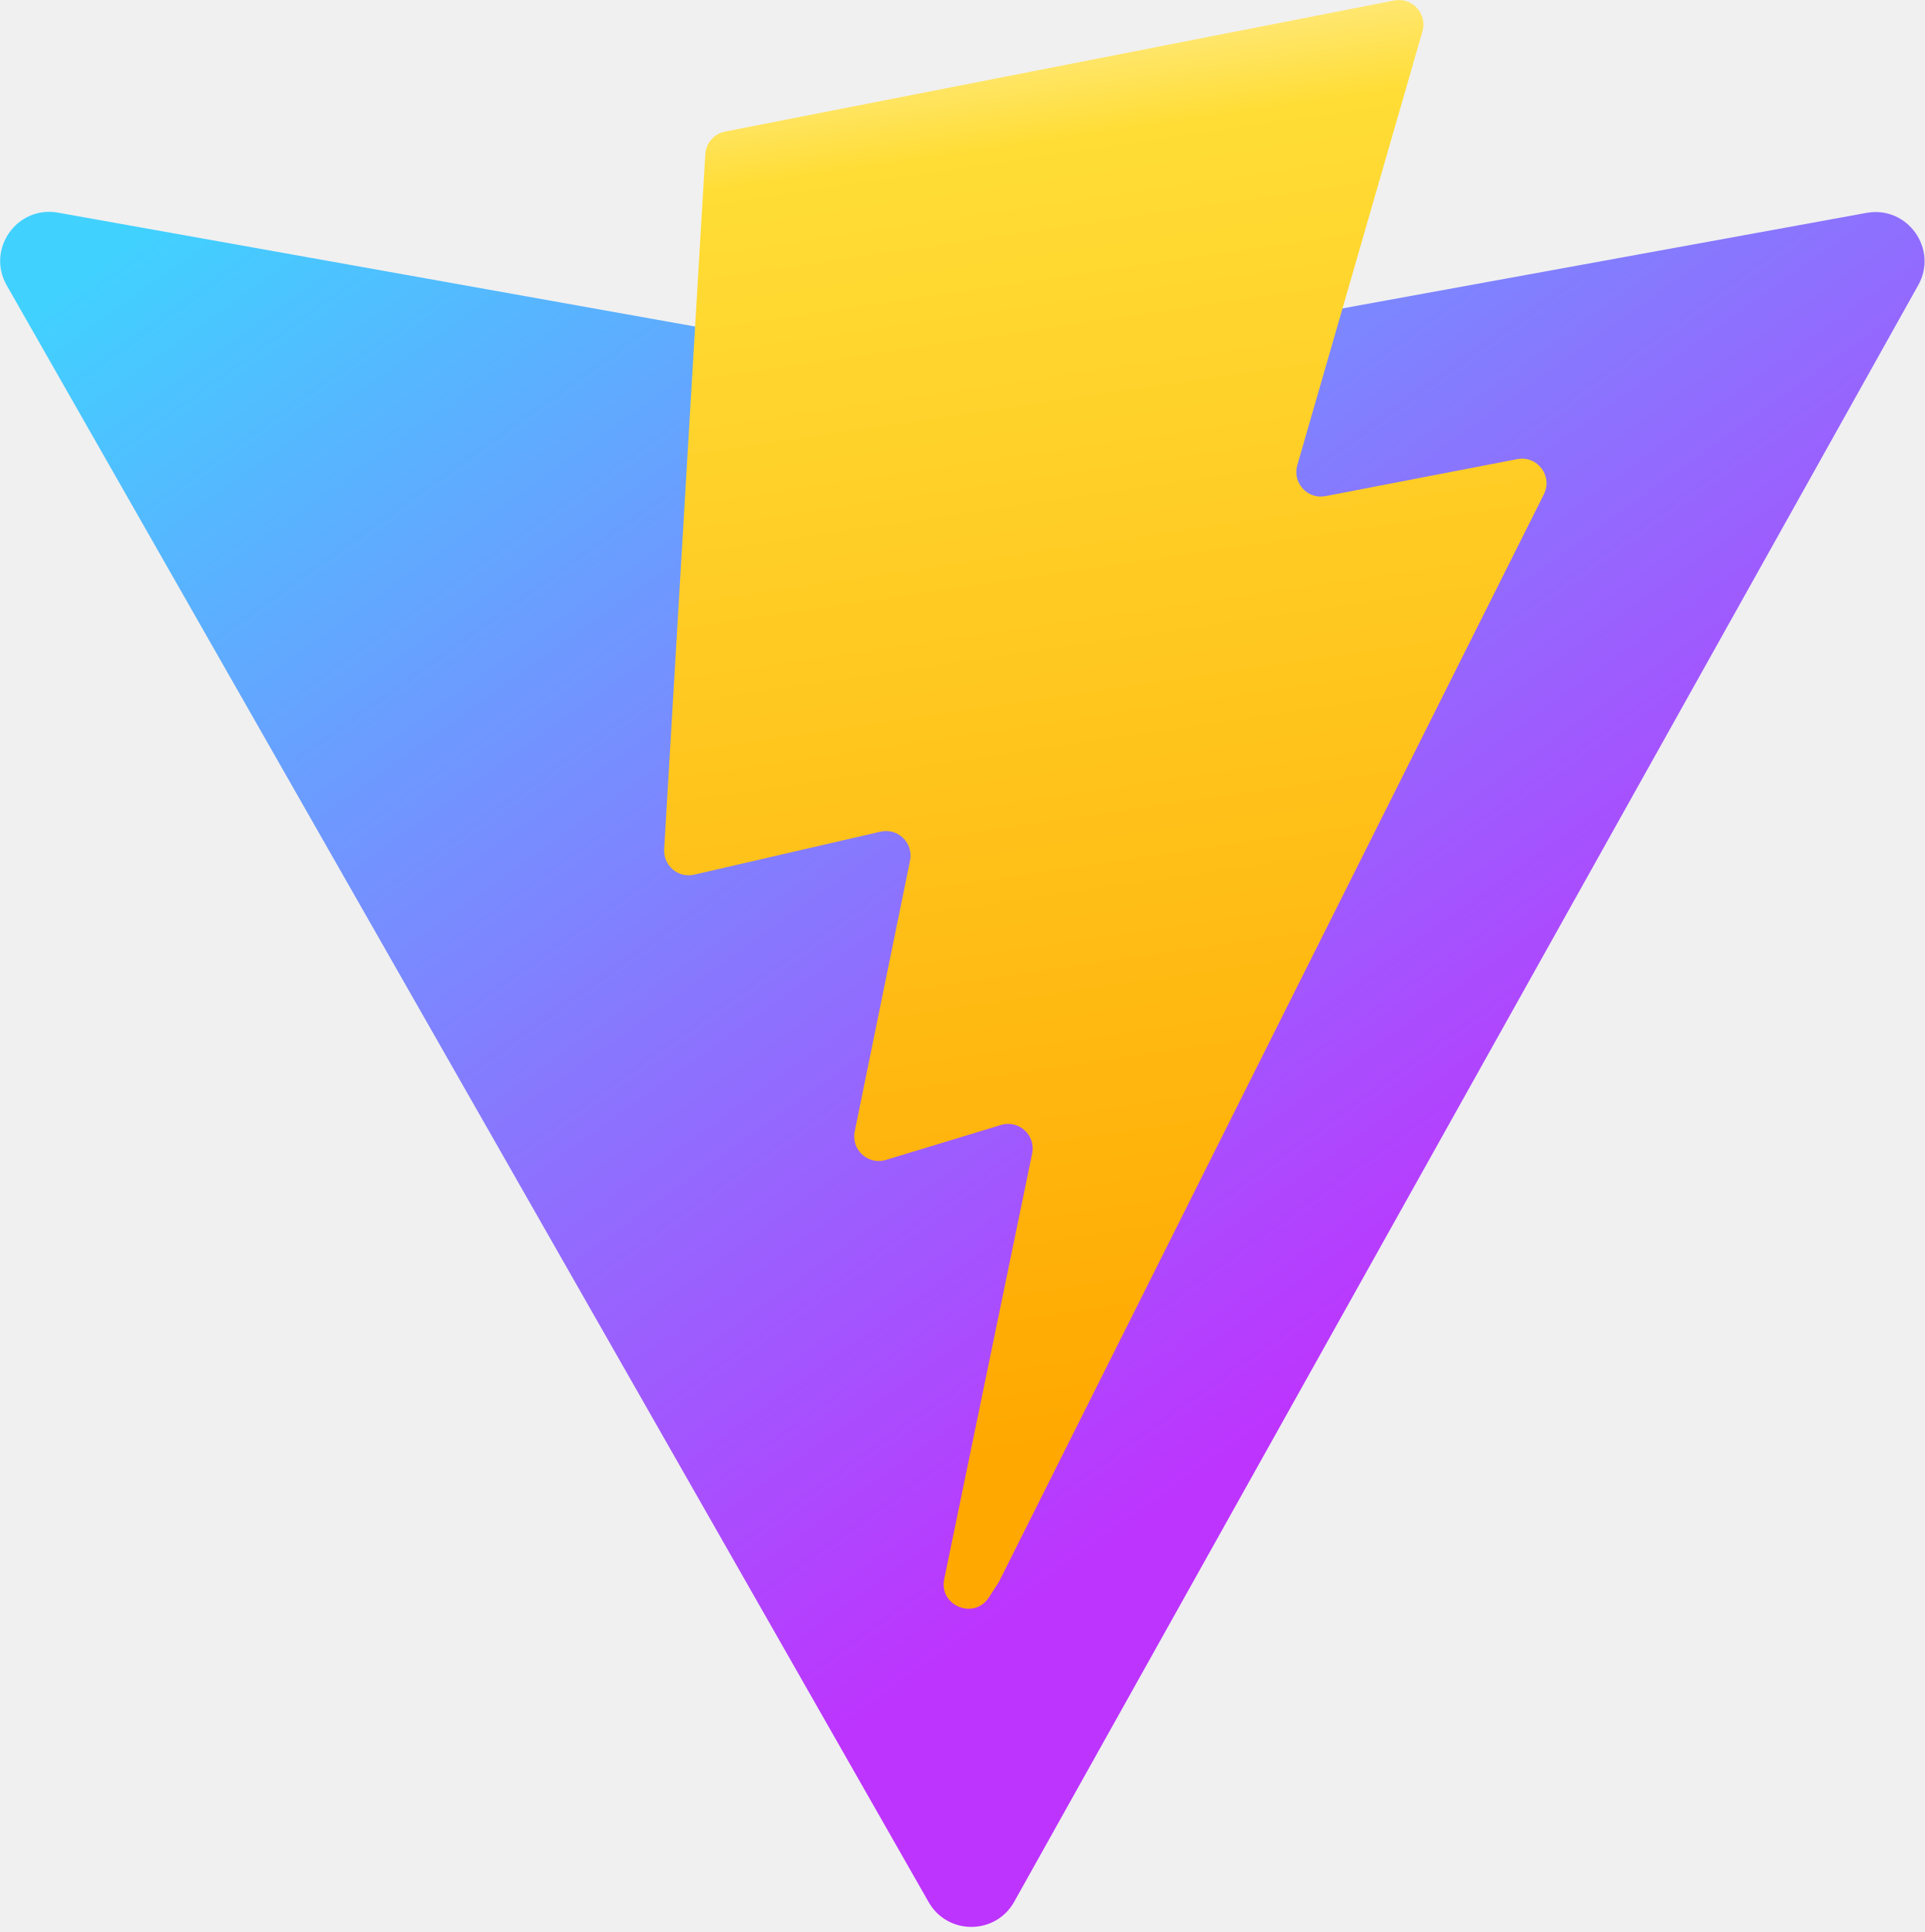
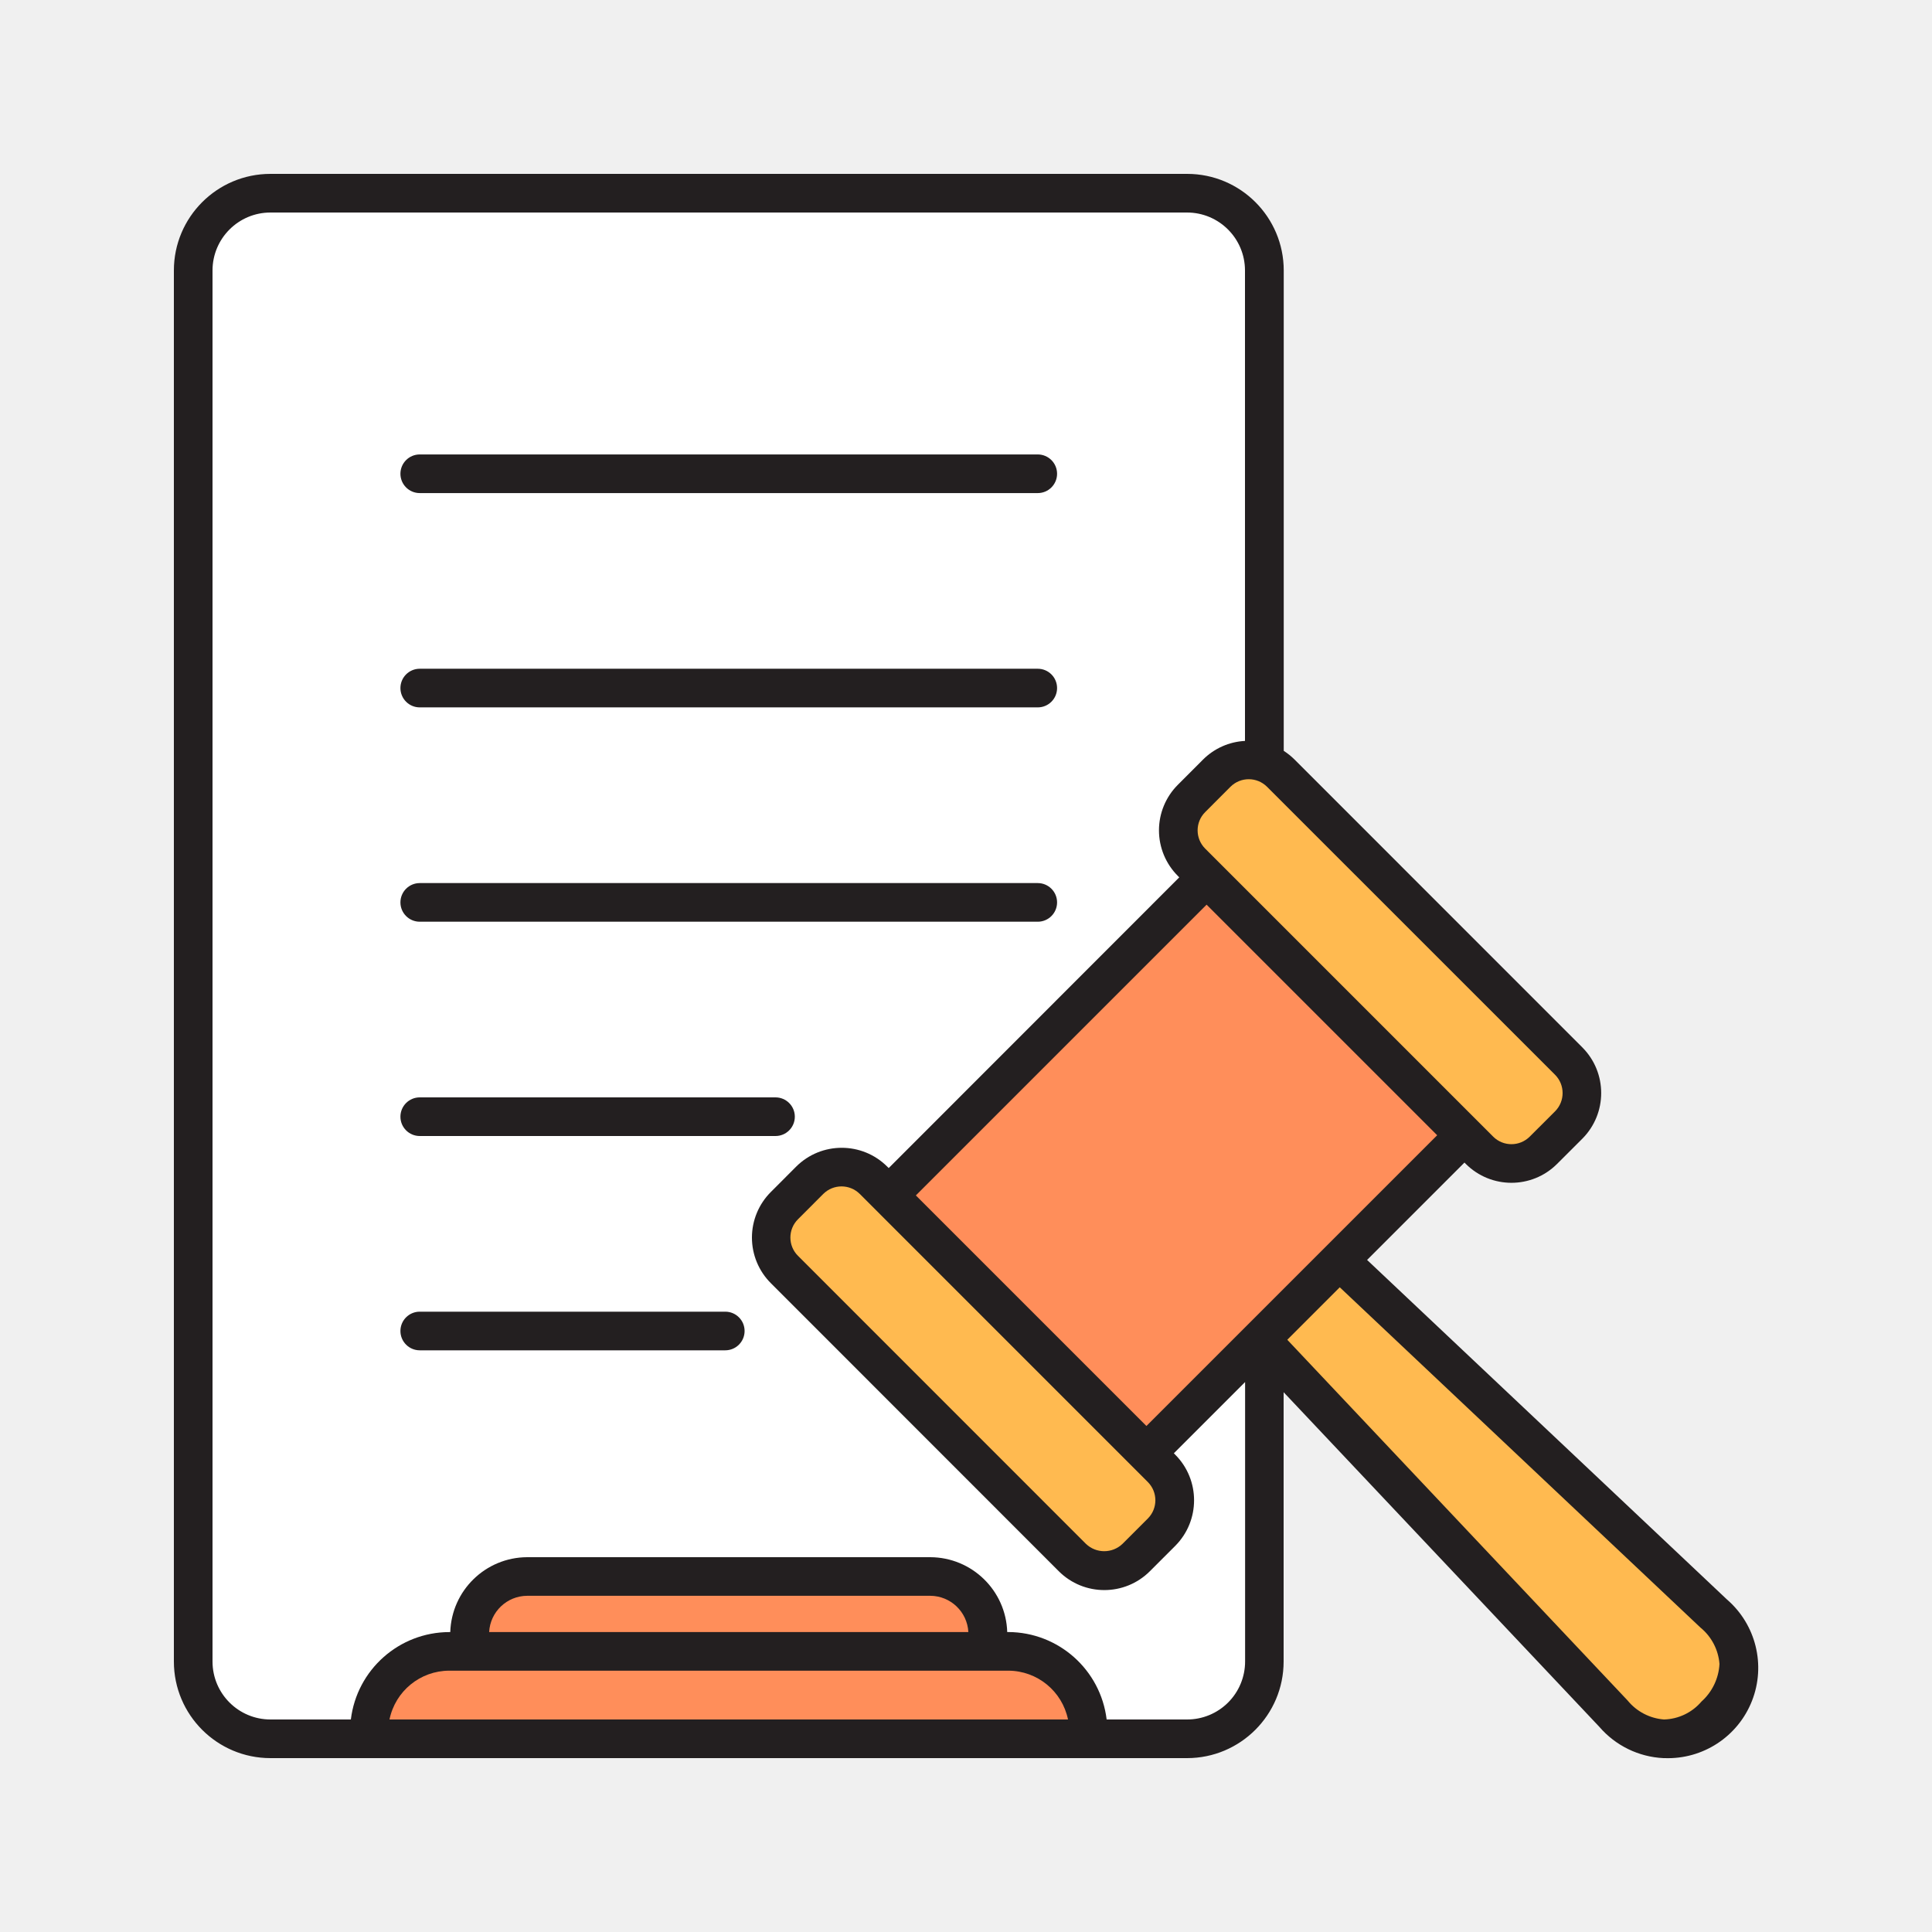
- <svg xmlns="http://www.w3.org/2000/svg" aria-hidden="true" role="img" class="iconify iconify--logos" width="31.88" height="32" preserveAspectRatio="xMidYMid meet" viewBox="0 0 256 257">
+ <svg xmlns="http://www.w3.org/2000/svg" width="800px" height="800px" viewBox="0 0 50 50" data-name="Layer 1" id="Layer_1">
  <defs>
-     <linearGradient id="IconifyId1813088fe1fbc01fb466" x1="-.828%" x2="57.636%" y1="7.652%" y2="78.411%">
-       <stop offset="0%" stop-color="#41D1FF" />
-       <stop offset="100%" stop-color="#BD34FE" />
-     </linearGradient>
-     <linearGradient id="IconifyId1813088fe1fbc01fb467" x1="43.376%" x2="50.316%" y1="2.242%" y2="89.03%">
-       <stop offset="0%" stop-color="#FFEA83" />
-       <stop offset="8.333%" stop-color="#FFDD35" />
-       <stop offset="100%" stop-color="#FFA800" />
-     </linearGradient>
+     <style>.cls-1{fill:#231f20;}.cls-2{fill:#ffffff;}.cls-3{fill:#ff8e5a;}.cls-4{fill:#ffba50;}</style>
  </defs>
-   <path fill="url(#IconifyId1813088fe1fbc01fb466)" d="M255.153 37.938L134.897 252.976c-2.483 4.44-8.862 4.466-11.382.048L.875 37.958c-2.746-4.814 1.371-10.646 6.827-9.67l120.385 21.517a6.537 6.537 0 0 0 2.322-.004l117.867-21.483c5.438-.991 9.574 4.796 6.877 9.62Z" />
-   <path fill="url(#IconifyId1813088fe1fbc01fb467)" d="M185.432.063L96.44 17.501a3.268 3.268 0 0 0-2.634 3.014l-5.474 92.456a3.268 3.268 0 0 0 3.997 3.378l24.777-5.718c2.318-.535 4.413 1.507 3.936 3.838l-7.361 36.047c-.495 2.426 1.782 4.5 4.151 3.78l15.304-4.649c2.372-.72 4.652 1.36 4.15 3.788l-11.698 56.621c-.732 3.542 3.979 5.473 5.943 2.437l1.313-2.028l72.516-144.72c1.215-2.423-.88-5.186-3.54-4.672l-25.505 4.922c-2.396.462-4.435-1.77-3.759-4.114l16.646-57.705c.677-2.35-1.37-4.583-3.769-4.113Z" />
+   <path class="cls-1" d="M44.693,41.394,35.38,32.607l2.52-2.52.036.036a1.671,1.671,0,0,0,2.36,0l.656-.655a1.674,1.674,0,0,0,0-2.36L33.5,19.654a1.718,1.718,0,0,0-.277-.222V7a2.5,2.5,0,0,0-2.5-2.5H7A2.5,2.5,0,0,0,4.5,7V43A2.5,2.5,0,0,0,7,45.5H30.72a2.5,2.5,0,0,0,2.5-2.5V36.03l8.173,8.663a2.335,2.335,0,0,0,1.657.807h.029a2.338,2.338,0,0,0,1.614-4.106Z" />
+   <path class="cls-2" d="M30.72,44.5H28.64a2.574,2.574,0,0,0-2.546-2.263h-.027A2,2,0,0,0,24.075,40.3H13.644a2,2,0,0,0-1.991,1.938h-.027A2.573,2.573,0,0,0,9.08,44.5H7A1.5,1.5,0,0,1,5.5,43V7A1.5,1.5,0,0,1,7,5.5H30.72A1.5,1.5,0,0,1,32.22,7V19.175a1.656,1.656,0,0,0-1.082.479l-.655.656a1.667,1.667,0,0,0,0,2.359l.036.037L23,30.229l-.037-.036a1.669,1.669,0,0,0-2.359,0l-.655.656a1.667,1.667,0,0,0,0,2.359L27.4,40.662a1.668,1.668,0,0,0,2.36,0l.655-.655a1.672,1.672,0,0,0,0-2.36l-.036-.036,1.844-1.844V43A1.5,1.5,0,0,1,30.72,44.5Z" />
+   <path class="cls-1" d="M10.863,12.761H26.857a.5.5,0,0,0,0-1H10.863a.5.5,0,0,0,0,1Z" />
+   <path class="cls-1" d="M10.863,18.307H26.857a.5.5,0,0,0,0-1H10.863a.5.5,0,0,0,0,1Z" />
+   <path class="cls-1" d="M10.863,23.854H26.857a.5.5,0,0,0,0-1H10.863a.5.5,0,0,0,0,1Z" />
+   <path class="cls-1" d="M10.863,29.4H20.07a.5.5,0,0,0,0-1H10.863a.5.5,0,0,0,0,1Z" />
+   <path class="cls-1" d="M18.77,33.946H10.863a.5.5,0,0,0,0,1H18.77a.5.5,0,0,0,0-1Z" />
+   <rect class="cls-3" height="8.439" transform="translate(-12.407 30.363) rotate(-45)" width="10.641" x="25.127" y="25.939" />
+   <path class="cls-4" d="M29.705,38.354a.669.669,0,0,1,0,.946l-.655.655a.684.684,0,0,1-.946,0L20.651,32.5a.668.668,0,0,1,0-.945l.655-.656a.67.67,0,0,1,.945,0Z" />
+   <path class="cls-4" d="M40.245,27.815a.671.671,0,0,1,0,.946l-.656.655a.67.67,0,0,1-.946,0L31.19,21.962a.668.668,0,0,1,0-.945l.655-.656a.67.67,0,0,1,.945,0Z" />
+   <path class="cls-3" d="M26.094,43.237A1.582,1.582,0,0,1,27.64,44.5H10.08a1.581,1.581,0,0,1,1.546-1.263Z" />
+   <path class="cls-3" d="M12.659,42.237a.991.991,0,0,1,.985-.938H24.075a.992.992,0,0,1,.986.938Z" />
+   <path class="cls-4" d="M44.035,44.035a1.321,1.321,0,0,1-.971.465,1.347,1.347,0,0,1-.943-.493l-8.806-9.334,1.358-1.358,9.334,8.806a1.351,1.351,0,0,1,.493.943A1.406,1.406,0,0,1,44.035,44.035Z" />
</svg>
